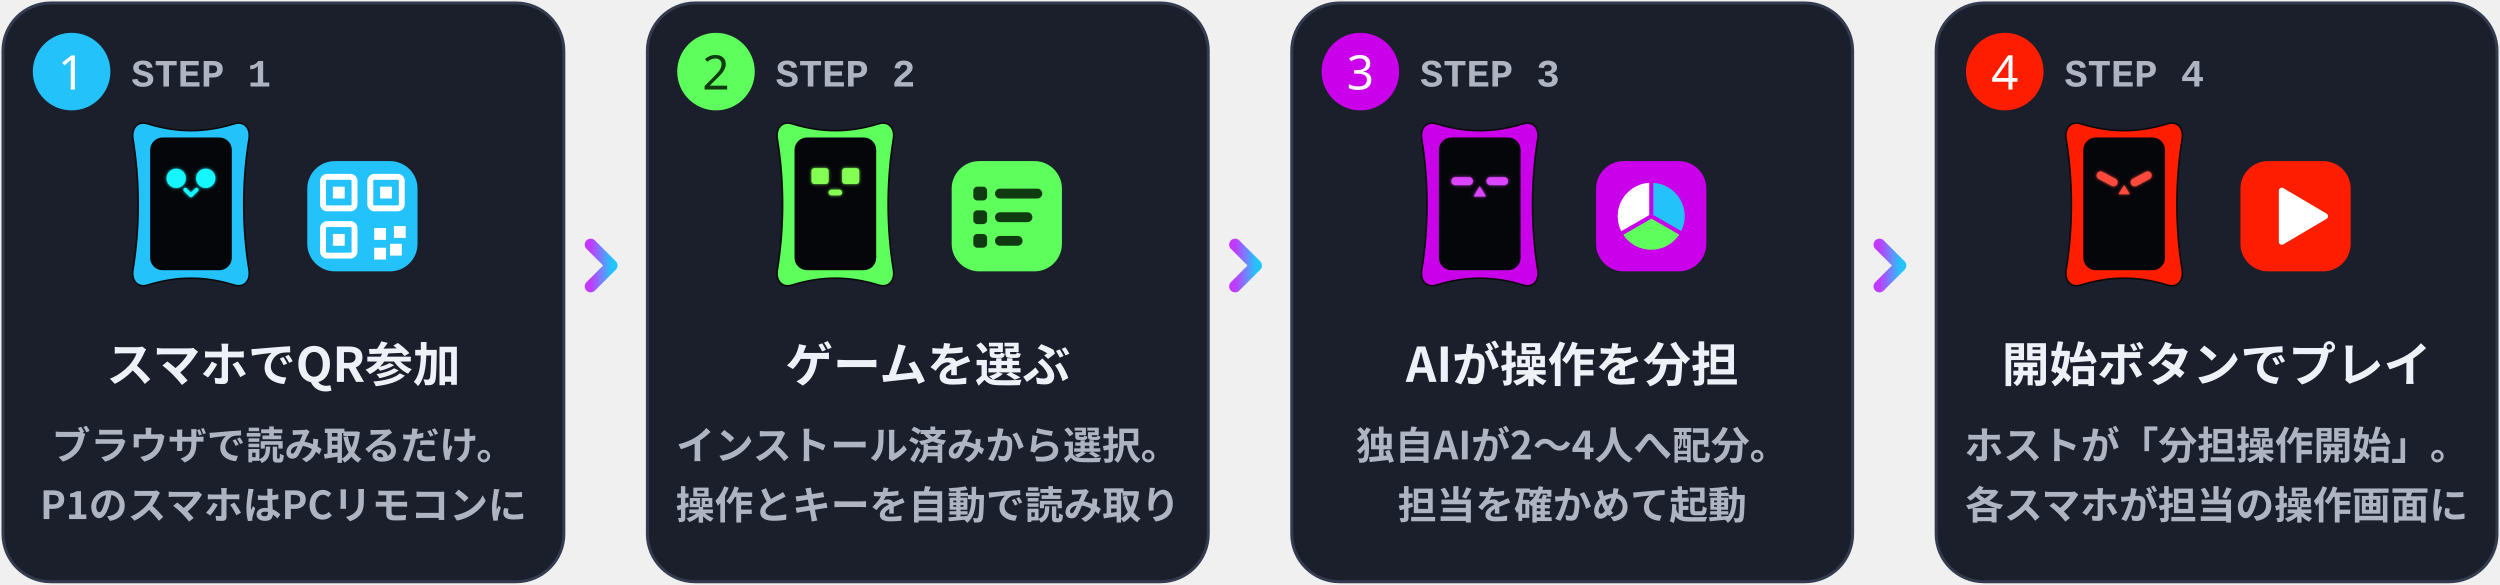
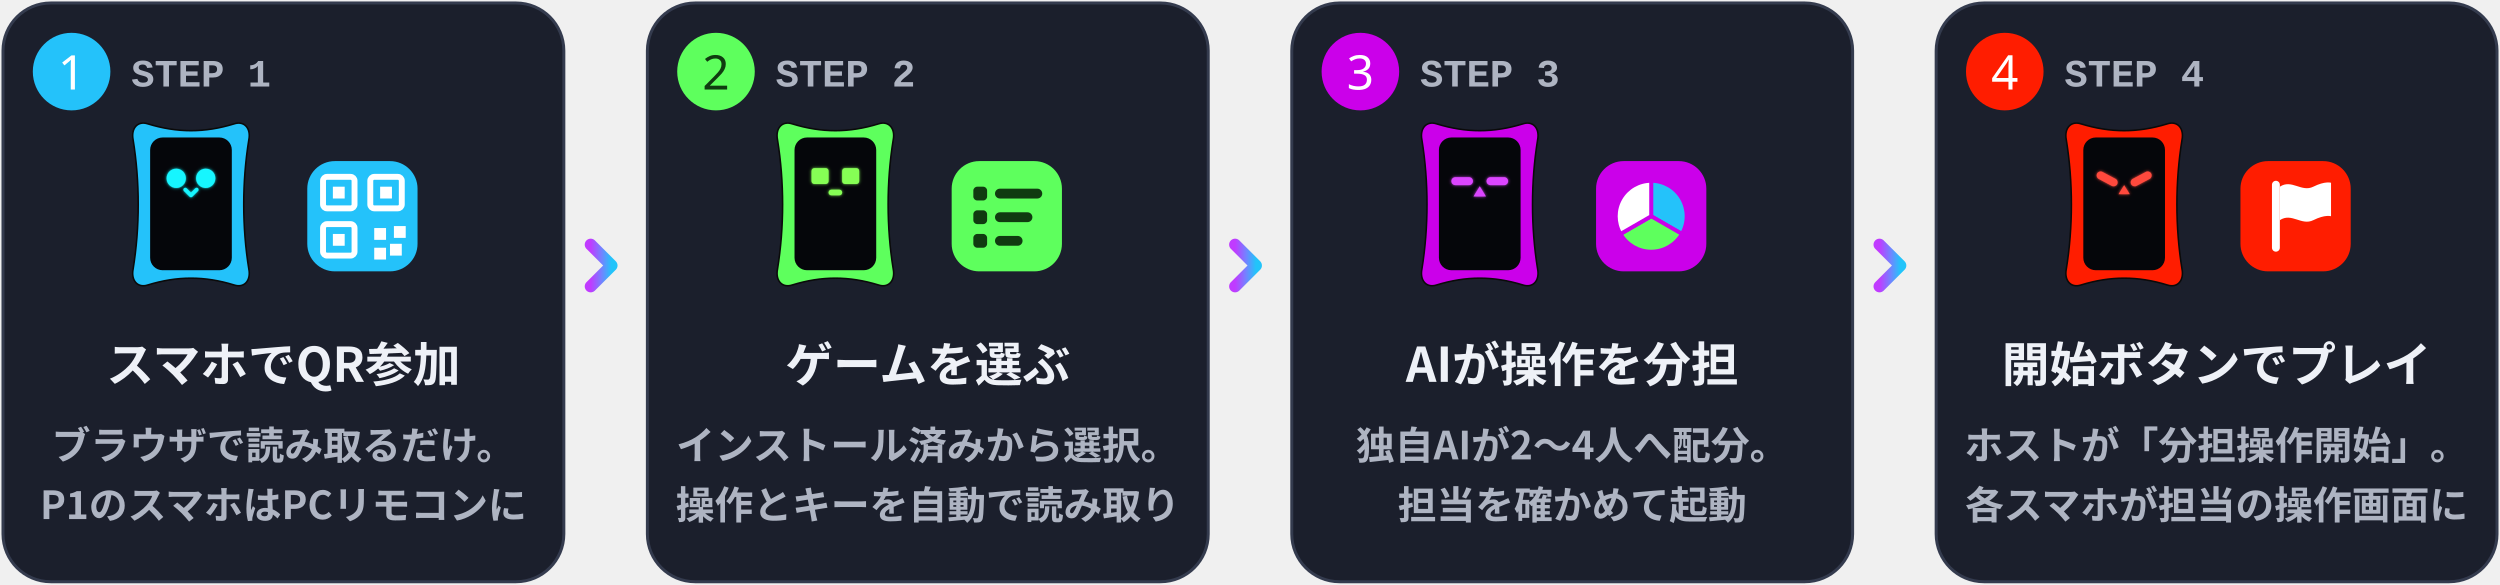
<svg xmlns="http://www.w3.org/2000/svg" viewBox="0 0 838 196" width="838" height="196" role="img">
  <defs>
    <filter id="glow" x="-30%" y="-30%" width="160%" height="160%">
      <feGaussianBlur stdDeviation="1.6" result="b" />
      <feMerge>
        <feMergeNode in="b" />
        <feMergeNode in="SourceGraphic" />
      </feMerge>
    </filter>
    <linearGradient id="brand" x1="0" y1="0" x2="1" y2="0">
      <stop offset="0" stop-color="#C03BFF" />
      <stop offset=".55" stop-color="#6F86FF" />
      <stop offset="1" stop-color="#22C4FA" />
    </linearGradient>
    <linearGradient id="bg" x1="0" y1="0" x2="1" y2="1">
      <stop offset="0" stop-color="#141827" />
      <stop offset="1" stop-color="#231B35" />
    </linearGradient>
    <style>
.jp{font-family:'Hiragino Sans','Hiragino Kaku Gothic ProN','Yu Gothic UI','Yu Gothic','Meiryo','Noto Sans JP','Noto Sans CJK JP',sans-serif}
.disp{font-family:Impact,Haettenschweiler,'Anton','Arial Narrow Bold','Arial Black',sans-serif}
.gh{font-family:-apple-system,BlinkMacSystemFont,'Segoe UI','Noto Sans',Helvetica,Arial,sans-serif}
.rnd{font-family:RcRounded,'Hiragino Maru Gothic ProN','Yu Gothic UI','Noto Sans JP',sans-serif}
.hand{font-family:RcHand,'Hiragino Maru Gothic ProN','Yu Gothic UI','Noto Sans JP',sans-serif}
.mono{font-family:ui-monospace,SFMono-Regular,'Cascadia Mono',Consolas,'Liberation Mono',monospace}

@keyframes bob{0%,100%{transform:translateY(0)}50%{transform:translateY(-5px)}}
@keyframes blink{0%,90%,100%{transform:scaleY(1)}94%{transform:scaleY(.12)}}
@keyframes flow{to{stroke-dashoffset:-28}}
@keyframes pulse{0%,100%{opacity:.55}50%{opacity:1}}
.bob{animation:bob 2.6s ease-in-out infinite}
.eyes{transform-box:fill-box;transform-origin:center;animation:blink 4.8s infinite}
.flow{stroke-dasharray:6 8;animation:flow 1.1s linear infinite}
.pulse{animation:pulse 2.4s ease-in-out infinite}
@media (prefers-reduced-motion:reduce){.bob,.eyes,.flow,.pulse{animation:none}}
</style>
  </defs>
  <rect x="1.0" y="1" width="188.0" height="194" rx="16" fill="#1B1F2C" stroke="#343B4E" />
  <circle cx="24.0" cy="24" r="13" fill="#24C2FA" />
  <text x="24.0" y="30" class="disp" font-size="16" font-weight="400" fill="#FFFFFF" text-anchor="middle">1</text>
  <text x="44.0" y="29" class="mono" font-size="13" font-weight="700" fill="#AEB4C2" text-anchor="start">STEP 1</text>
  <g transform="translate(45.0 40.0) scale(0.3803)">
    <g class="bob" style="animation-delay:0.00s">
      <path d="M12 4C38 12 62 12 88 4C97 1 103 8 101 18C95 55 95 95 101 132C103 142 97 149 88 146C62 138 38 138 12 146C3 149-3 142-1 132C5 95 5 55-1 18C-3 8 3 1 12 4Z" fill="#24C2FA" stroke="#0A0A0A" stroke-width="1.4" />
      <rect x="14" y="16" width="72" height="117" rx="11" fill="#05060A" />
      <g filter="url(#glow)" transform="translate(0 6)">
        <g class="eyes" style="animation-delay:0.00s">
          <circle cx="37" cy="46" r="8.5" fill="#19F6FF" />
          <circle cx="63" cy="46" r="8.5" fill="#19F6FF" />
        </g>
        <path d="M45 56l5 5 5-5" fill="none" stroke="#19F6FF" stroke-width="3.4" stroke-linecap="round" stroke-linejoin="round" />
      </g>
    </g>
  </g>
  <g transform="translate(103.0 54) scale(.66)">
    <rect x="0" y="0" width="56" height="56" rx="14" fill="#24C2FA" />
    <rect x="8" y="8" width="16" height="16" rx="2" fill="none" stroke="#FFFFFF" stroke-width="3" />
    <rect x="13" y="13" width="6" height="6" fill="#FFFFFF" />
    <rect x="32" y="8" width="16" height="16" rx="2" fill="none" stroke="#FFFFFF" stroke-width="3" />
    <rect x="37" y="13" width="6" height="6" fill="#FFFFFF" />
    <rect x="8" y="32" width="16" height="16" rx="2" fill="none" stroke="#FFFFFF" stroke-width="3" />
    <rect x="13" y="37" width="6" height="6" fill="#FFFFFF" />
    <rect x="34" y="34" width="6" height="6" fill="#FFFFFF" />
    <rect x="42" y="42" width="6" height="6" fill="#FFFFFF" />
    <rect x="34" y="44" width="6" height="6" fill="#FFFFFF" />
    <rect x="44" y="33" width="6" height="6" fill="#FFFFFF" />
  </g>
  <text x="95.0" y="128" class="jp" font-size="16" font-weight="900" fill="#EEF1F7" text-anchor="middle">スマホでQR参加</text>
  <text x="95.0" y="154" class="jp" font-size="13" font-weight="700" fill="#AEB4C2" text-anchor="middle">ブラウザで読み取るだけ。</text>
  <text x="95.0" y="174" class="jp" font-size="13" font-weight="700" fill="#AEB4C2" text-anchor="middle">P1のスマホはPCリモコンに</text>
  <path d="M198.0 82l7 7-7 7" fill="none" stroke="url(#brand)" stroke-width="4" stroke-linecap="round" stroke-linejoin="round" />
  <rect x="217.0" y="1" width="188.0" height="194" rx="16" fill="#1B1F2C" stroke="#343B4E" />
  <circle cx="240.0" cy="24" r="13" fill="#5EFF5D" />
  <text x="240.0" y="30" class="disp" font-size="16" font-weight="400" fill="#103B10" text-anchor="middle">2</text>
  <text x="260.0" y="29" class="mono" font-size="13" font-weight="700" fill="#AEB4C2" text-anchor="start">STEP 2</text>
  <g transform="translate(261.0 40.0) scale(0.3803)">
    <g class="bob" style="animation-delay:0.40s">
      <path d="M12 4C38 12 62 12 88 4C97 1 103 8 101 18C95 55 95 95 101 132C103 142 97 149 88 146C62 138 38 138 12 146C3 149-3 142-1 132C5 95 5 55-1 18C-3 8 3 1 12 4Z" fill="#5EFF5D" stroke="#0A0A0A" stroke-width="1.4" />
      <rect x="14" y="16" width="72" height="117" rx="11" fill="#05060A" />
      <g filter="url(#glow)" transform="translate(0 6)">
        <g class="eyes" style="animation-delay:0.68s">
          <rect x="29" y="37" width="15" height="14" rx="2.5" fill="#86FF55" />
          <rect x="56" y="37" width="15" height="14" rx="2.5" fill="#86FF55" />
        </g>
        <rect x="44" y="56" width="12" height="5" rx="2.5" fill="#86FF55" />
      </g>
    </g>
  </g>
  <g transform="translate(319.0 54) scale(.66)">
    <rect x="0" y="0" width="56" height="56" rx="14" fill="#5EFF5D" />
    <rect x="11" y="13" width="7" height="7" rx="2" fill="#103B10" />
    <rect x="22" y="14" width="24" height="5" rx="2.5" fill="#103B10" />
    <rect x="11" y="25" width="7" height="7" rx="2" fill="#103B10" />
    <rect x="22" y="26" width="19" height="5" rx="2.5" fill="#103B10" />
    <rect x="11" y="37" width="7" height="7" rx="2" fill="#103B10" />
    <rect x="22" y="38" width="14" height="5" rx="2.5" fill="#103B10" />
  </g>
  <text x="311.0" y="128" class="jp" font-size="16" font-weight="900" fill="#EEF1F7" text-anchor="middle">ゲームを選ぶ</text>
  <text x="311.0" y="154" class="jp" font-size="13" font-weight="700" fill="#AEB4C2" text-anchor="middle">インストール済みから選択。</text>
  <text x="311.0" y="174" class="jp" font-size="13" font-weight="700" fill="#AEB4C2" text-anchor="middle">操作とキーを自動で読み取り</text>
  <path d="M414.0 82l7 7-7 7" fill="none" stroke="url(#brand)" stroke-width="4" stroke-linecap="round" stroke-linejoin="round" />
  <rect x="433.0" y="1" width="188.0" height="194" rx="16" fill="#1B1F2C" stroke="#343B4E" />
  <circle cx="456.0" cy="24" r="13" fill="#CB00EA" />
  <text x="456.0" y="30" class="disp" font-size="16" font-weight="400" fill="#FFFFFF" text-anchor="middle">3</text>
  <text x="476.0" y="29" class="mono" font-size="13" font-weight="700" fill="#AEB4C2" text-anchor="start">STEP 3</text>
  <g transform="translate(477.0 40.0) scale(0.3803)">
    <g class="bob" style="animation-delay:0.80s">
      <path d="M12 4C38 12 62 12 88 4C97 1 103 8 101 18C95 55 95 95 101 132C103 142 97 149 88 146C62 138 38 138 12 146C3 149-3 142-1 132C5 95 5 55-1 18C-3 8 3 1 12 4Z" fill="#CB00EA" stroke="#0A0A0A" stroke-width="1.4" />
      <rect x="14" y="16" width="72" height="117" rx="11" fill="#05060A" />
      <g filter="url(#glow)" transform="translate(0 6)">
        <g class="eyes" style="animation-delay:1.36s">
          <rect x="25" y="45" width="19" height="7" rx="3.5" fill="#DC45FF" />
          <rect x="56" y="45" width="19" height="7" rx="3.5" fill="#DC45FF" />
        </g>
        <path d="M50 53l-5.5 9h11z" fill="#DC45FF" />
      </g>
    </g>
  </g>
  <g transform="translate(535.0 54) scale(.66)">
    <rect x="0" y="0" width="56" height="56" rx="14" fill="#CB00EA" />
    <path d="M28 28L28.0 10.0A18 18 0 0 1 43.6 37.0Z" fill="#24C2FA" stroke="#CB00EA" stroke-width="2" />
    <path d="M28 28L43.6 37.0A18 18 0 0 1 12.4 37.0Z" fill="#5EFF5D" stroke="#CB00EA" stroke-width="2" />
    <path d="M28 28L12.4 37.0A18 18 0 0 1 28.0 10.0Z" fill="#FFFFFF" stroke="#CB00EA" stroke-width="2" />
  </g>
  <text x="527.0" y="128" class="jp" font-size="16" font-weight="900" fill="#EEF1F7" text-anchor="middle">AIが操作を分担</text>
  <text x="527.0" y="154" class="jp" font-size="13" font-weight="700" fill="#AEB4C2" text-anchor="middle">独自AIが2〜4人へ配分。</text>
  <text x="527.0" y="174" class="jp" font-size="13" font-weight="700" fill="#AEB4C2" text-anchor="middle">担当を確かめて起動</text>
  <path d="M630.0 82l7 7-7 7" fill="none" stroke="url(#brand)" stroke-width="4" stroke-linecap="round" stroke-linejoin="round" />
  <rect x="649.0" y="1" width="188.0" height="194" rx="16" fill="#1B1F2C" stroke="#343B4E" />
  <circle cx="672.0" cy="24" r="13" fill="#FF1D00" />
  <text x="672.0" y="30" class="disp" font-size="16" font-weight="400" fill="#FFFFFF" text-anchor="middle">4</text>
  <text x="692.0" y="29" class="mono" font-size="13" font-weight="700" fill="#AEB4C2" text-anchor="start">STEP 4</text>
  <g transform="translate(693.0 40.0) scale(0.3803)">
    <g class="bob" style="animation-delay:1.20s">
      <path d="M12 4C38 12 62 12 88 4C97 1 103 8 101 18C95 55 95 95 101 132C103 142 97 149 88 146C62 138 38 138 12 146C3 149-3 142-1 132C5 95 5 55-1 18C-3 8 3 1 12 4Z" fill="#FF1D00" stroke="#0A0A0A" stroke-width="1.4" />
      <rect x="14" y="16" width="72" height="117" rx="11" fill="#05060A" />
      <g filter="url(#glow)" transform="translate(0 6)">
        <g class="eyes" style="animation-delay:2.04s">
          <rect x="25" y="43" width="20" height="7" rx="3.5" fill="#FF4A3D" transform="rotate(28 35 46.5)" />
          <rect x="55" y="43" width="20" height="7" rx="3.5" fill="#FF4A3D" transform="rotate(-28 65 46.5)" />
        </g>
        <path d="M50 52l-5 8h10z" fill="#FF4A3D" />
      </g>
    </g>
  </g>
  <g transform="translate(751.0 54) scale(.66)">
    <rect x="0" y="0" width="56" height="56" rx="14" fill="#FF1D00" />
-     <path d="M21 15L43 28L21 41Z" fill="#FFFFFF" stroke="#FFFFFF" stroke-width="3" stroke-linejoin="round" />
+     <path d="M18 44V12" stroke="#FFFFFF" stroke-width="4" stroke-linecap="round" />
+     <path d="M20 13c6-4 11 3 17 0s9-2 9-2v17s-3-1-9 2-11-4-17 0z" fill="#FFFFFF" />
  </g>
  <text x="743.0" y="128" class="jp" font-size="16" font-weight="900" fill="#EEF1F7" text-anchor="middle">開始ボタンでプレイ</text>
  <text x="743.0" y="154" class="jp" font-size="13" font-weight="700" fill="#AEB4C2" text-anchor="middle">ホストが「分担操作開始」。</text>
  <text x="743.0" y="174" class="jp" font-size="13" font-weight="700" fill="#AEB4C2" text-anchor="middle">各スマホが担当の操作画面に</text>
</svg>
